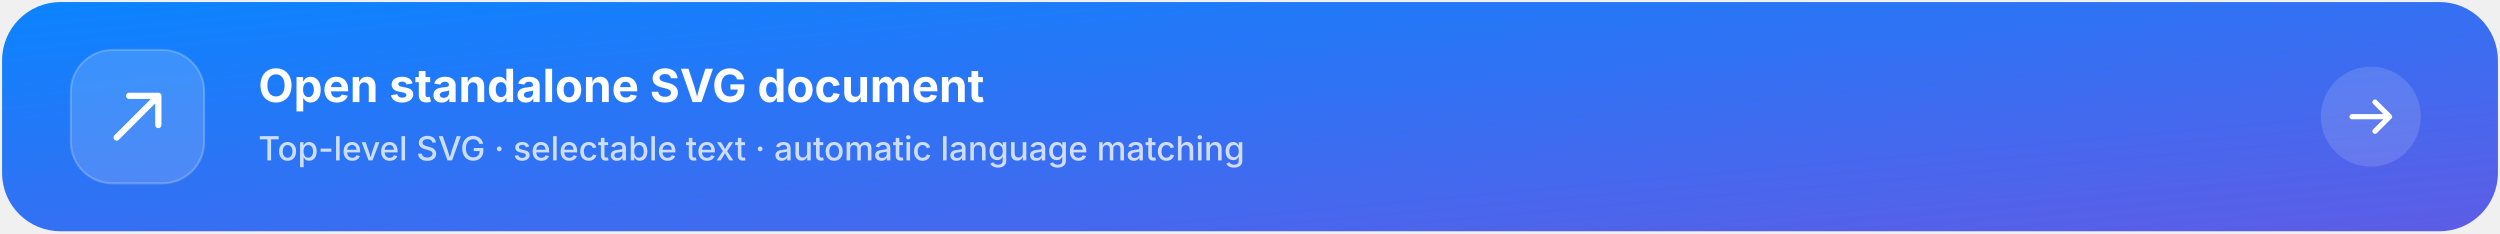
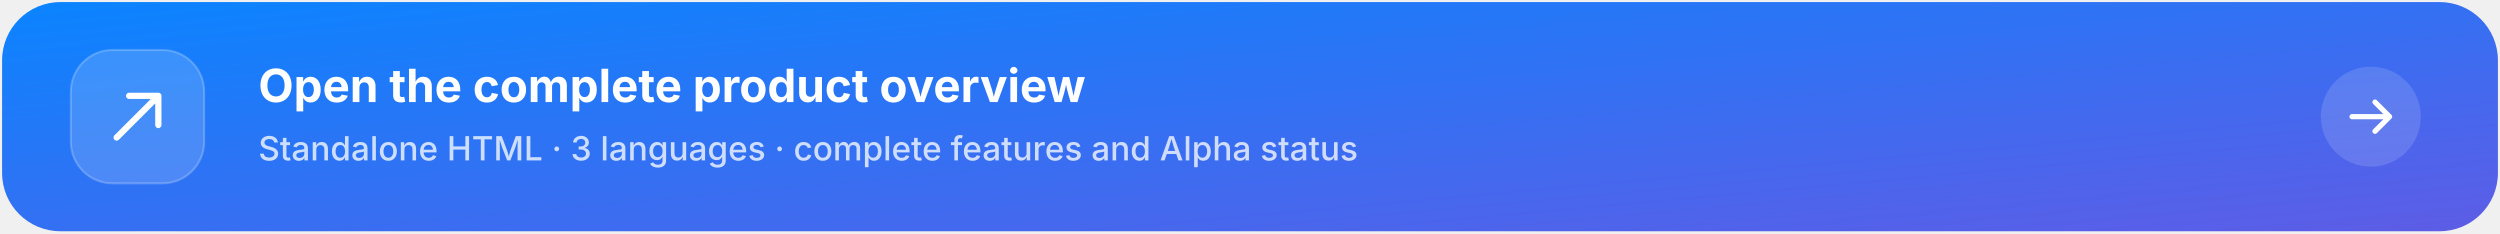
<svg xmlns="http://www.w3.org/2000/svg" width="1200" height="112" viewBox="0 0 1200 112" role="img" aria-labelledby="title desc">
  <defs>
    <linearGradient id="button" x1="0" y1="0" x2="1" y2="1">
      <stop offset="0" stop-color="#0A84FF" />
      <stop offset="1" stop-color="#5E5CE6" />
    </linearGradient>
    <style>
      svg { font-family:-apple-system,BlinkMacSystemFont,"SF Pro Text","Segoe UI","PingFang SC","Microsoft JhengHei","Microsoft YaHei",sans-serif; }
      .label { font-size:22px; font-weight:650; fill:white; }
      .hint { font-size:16px; font-weight:500; fill:white; opacity:.76; }
    </style>
  </defs>
  <rect x="1" y="1" width="1198" height="110" rx="28" fill="url(#button)" />
  <g transform="translate(34 24)">
    <rect width="64" height="64" rx="20" fill="white" fill-opacity=".16" stroke="white" stroke-opacity=".22" />
    <path d="M22 42L42 22M28 22h14v14" fill="none" stroke="white" stroke-width="3" stroke-linecap="round" stroke-linejoin="round" />
  </g>
  <switch>
-     <text systemLanguage="zh-TW,zh-HK,zh-MO,zh-Hant" x="124" y="49" class="label">開啟獨立 SVG 文件</text>
-     <text systemLanguage="zh-CN,zh-SG,zh-Hans,zh" x="124" y="49" class="label">打开独立 SVG 文档</text>
-     <text x="124" y="49" class="label">Open standalone SVG document</text>
+     <text systemLanguage="zh-TW,zh-HK,zh-MO,zh-Hant" x="124" y="49" class="label">開啟完整產品介紹</text>
+     <text systemLanguage="zh-CN,zh-SG,zh-Hans,zh" x="124" y="49" class="label">打开完整产品介绍</text>
+     <text x="124" y="49" class="label">Open the complete product overview</text>
  </switch>
  <switch>
-     <text systemLanguage="zh-TW,zh-HK,zh-MO,zh-Hant" x="124" y="77" class="hint">頂層 SVG · 文字可選取 / 複製 · 自動匹配語言</text>
-     <text systemLanguage="zh-CN,zh-SG,zh-Hans,zh" x="124" y="77" class="hint">顶层 SVG · 文本可选择 / 复制 · 自动匹配语言</text>
-     <text x="124" y="77" class="hint">Top-level SVG · selectable text · automatic language matching</text>
+     <text systemLanguage="zh-TW,zh-HK,zh-MO,zh-Hant" x="124" y="77" class="hint">獨立 HTML · 三語切換 · 完整功能與 Alpha 狀態說明</text>
+     <text systemLanguage="zh-CN,zh-SG,zh-Hans,zh" x="124" y="77" class="hint">独立 HTML · 三语切换 · 完整功能与 Alpha 状态说明</text>
+     <text x="124" y="77" class="hint">Standalone HTML · 3 languages · complete features and Alpha status</text>
  </switch>
  <circle cx="1138" cy="56" r="24" fill="white" fill-opacity=".14" />
  <path d="M1129 56h18m-7-7 7 7-7 7" fill="none" stroke="white" stroke-width="2.5" stroke-linecap="round" stroke-linejoin="round" />
</svg>
